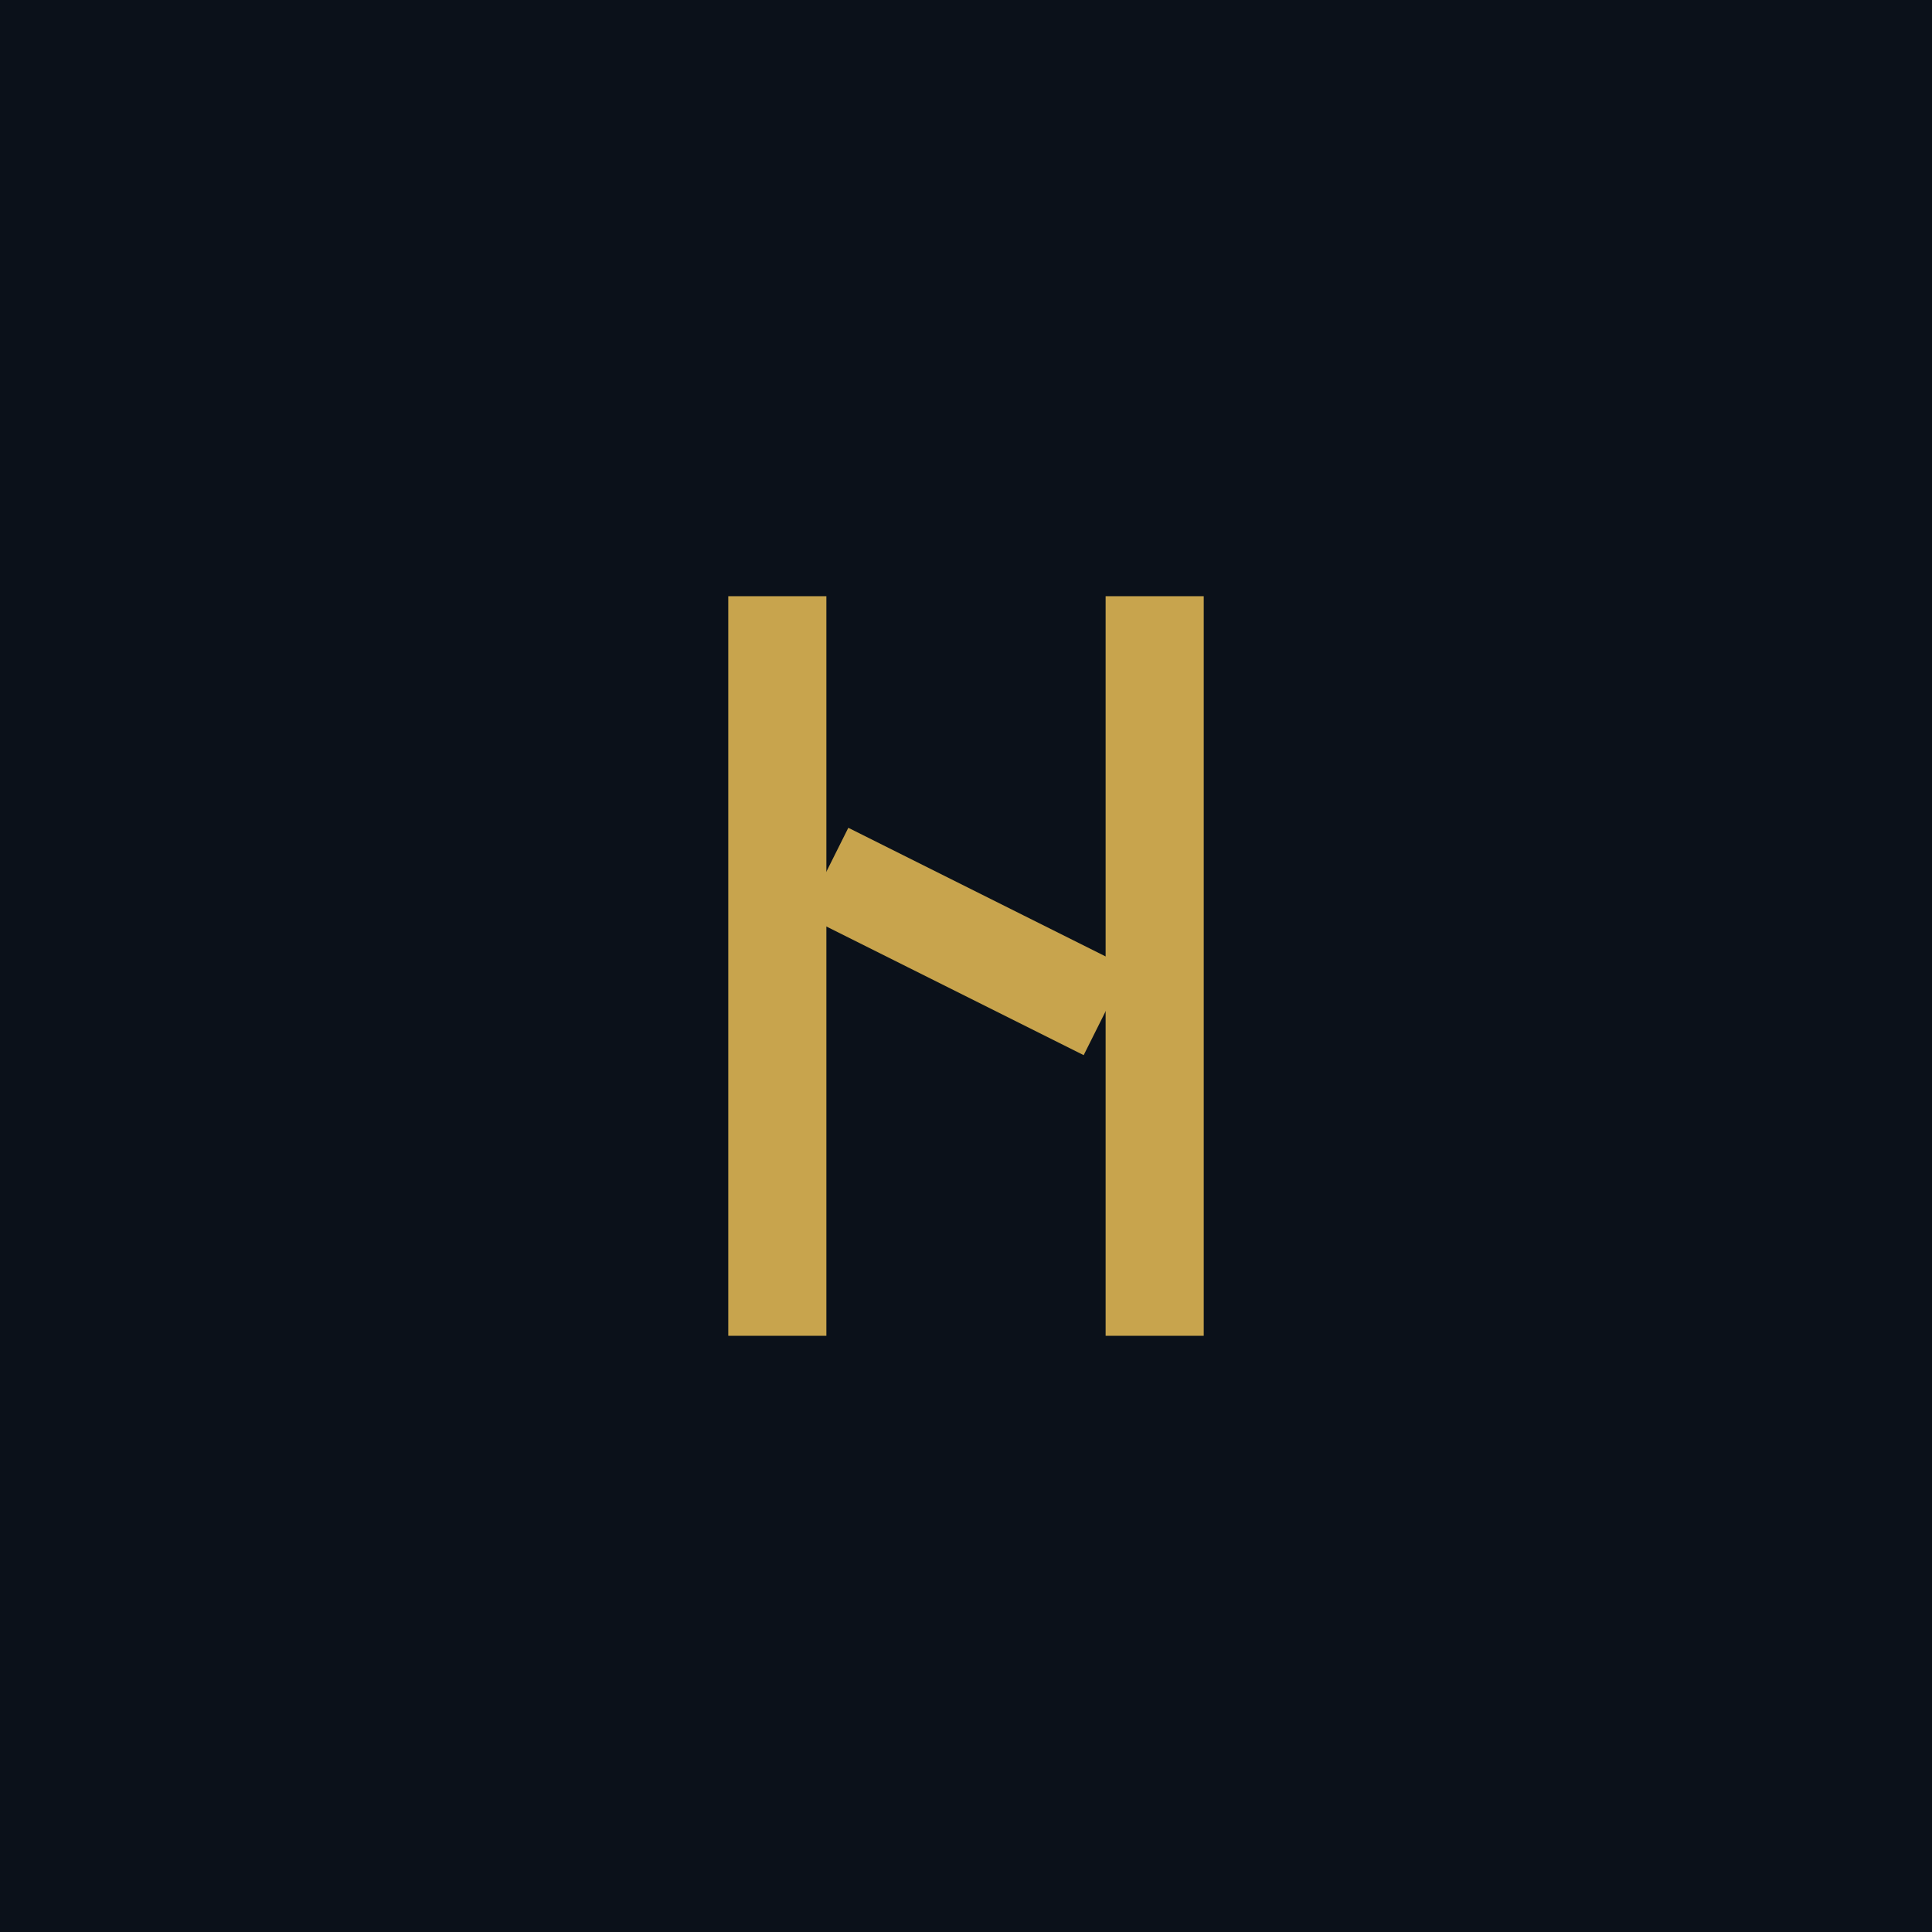
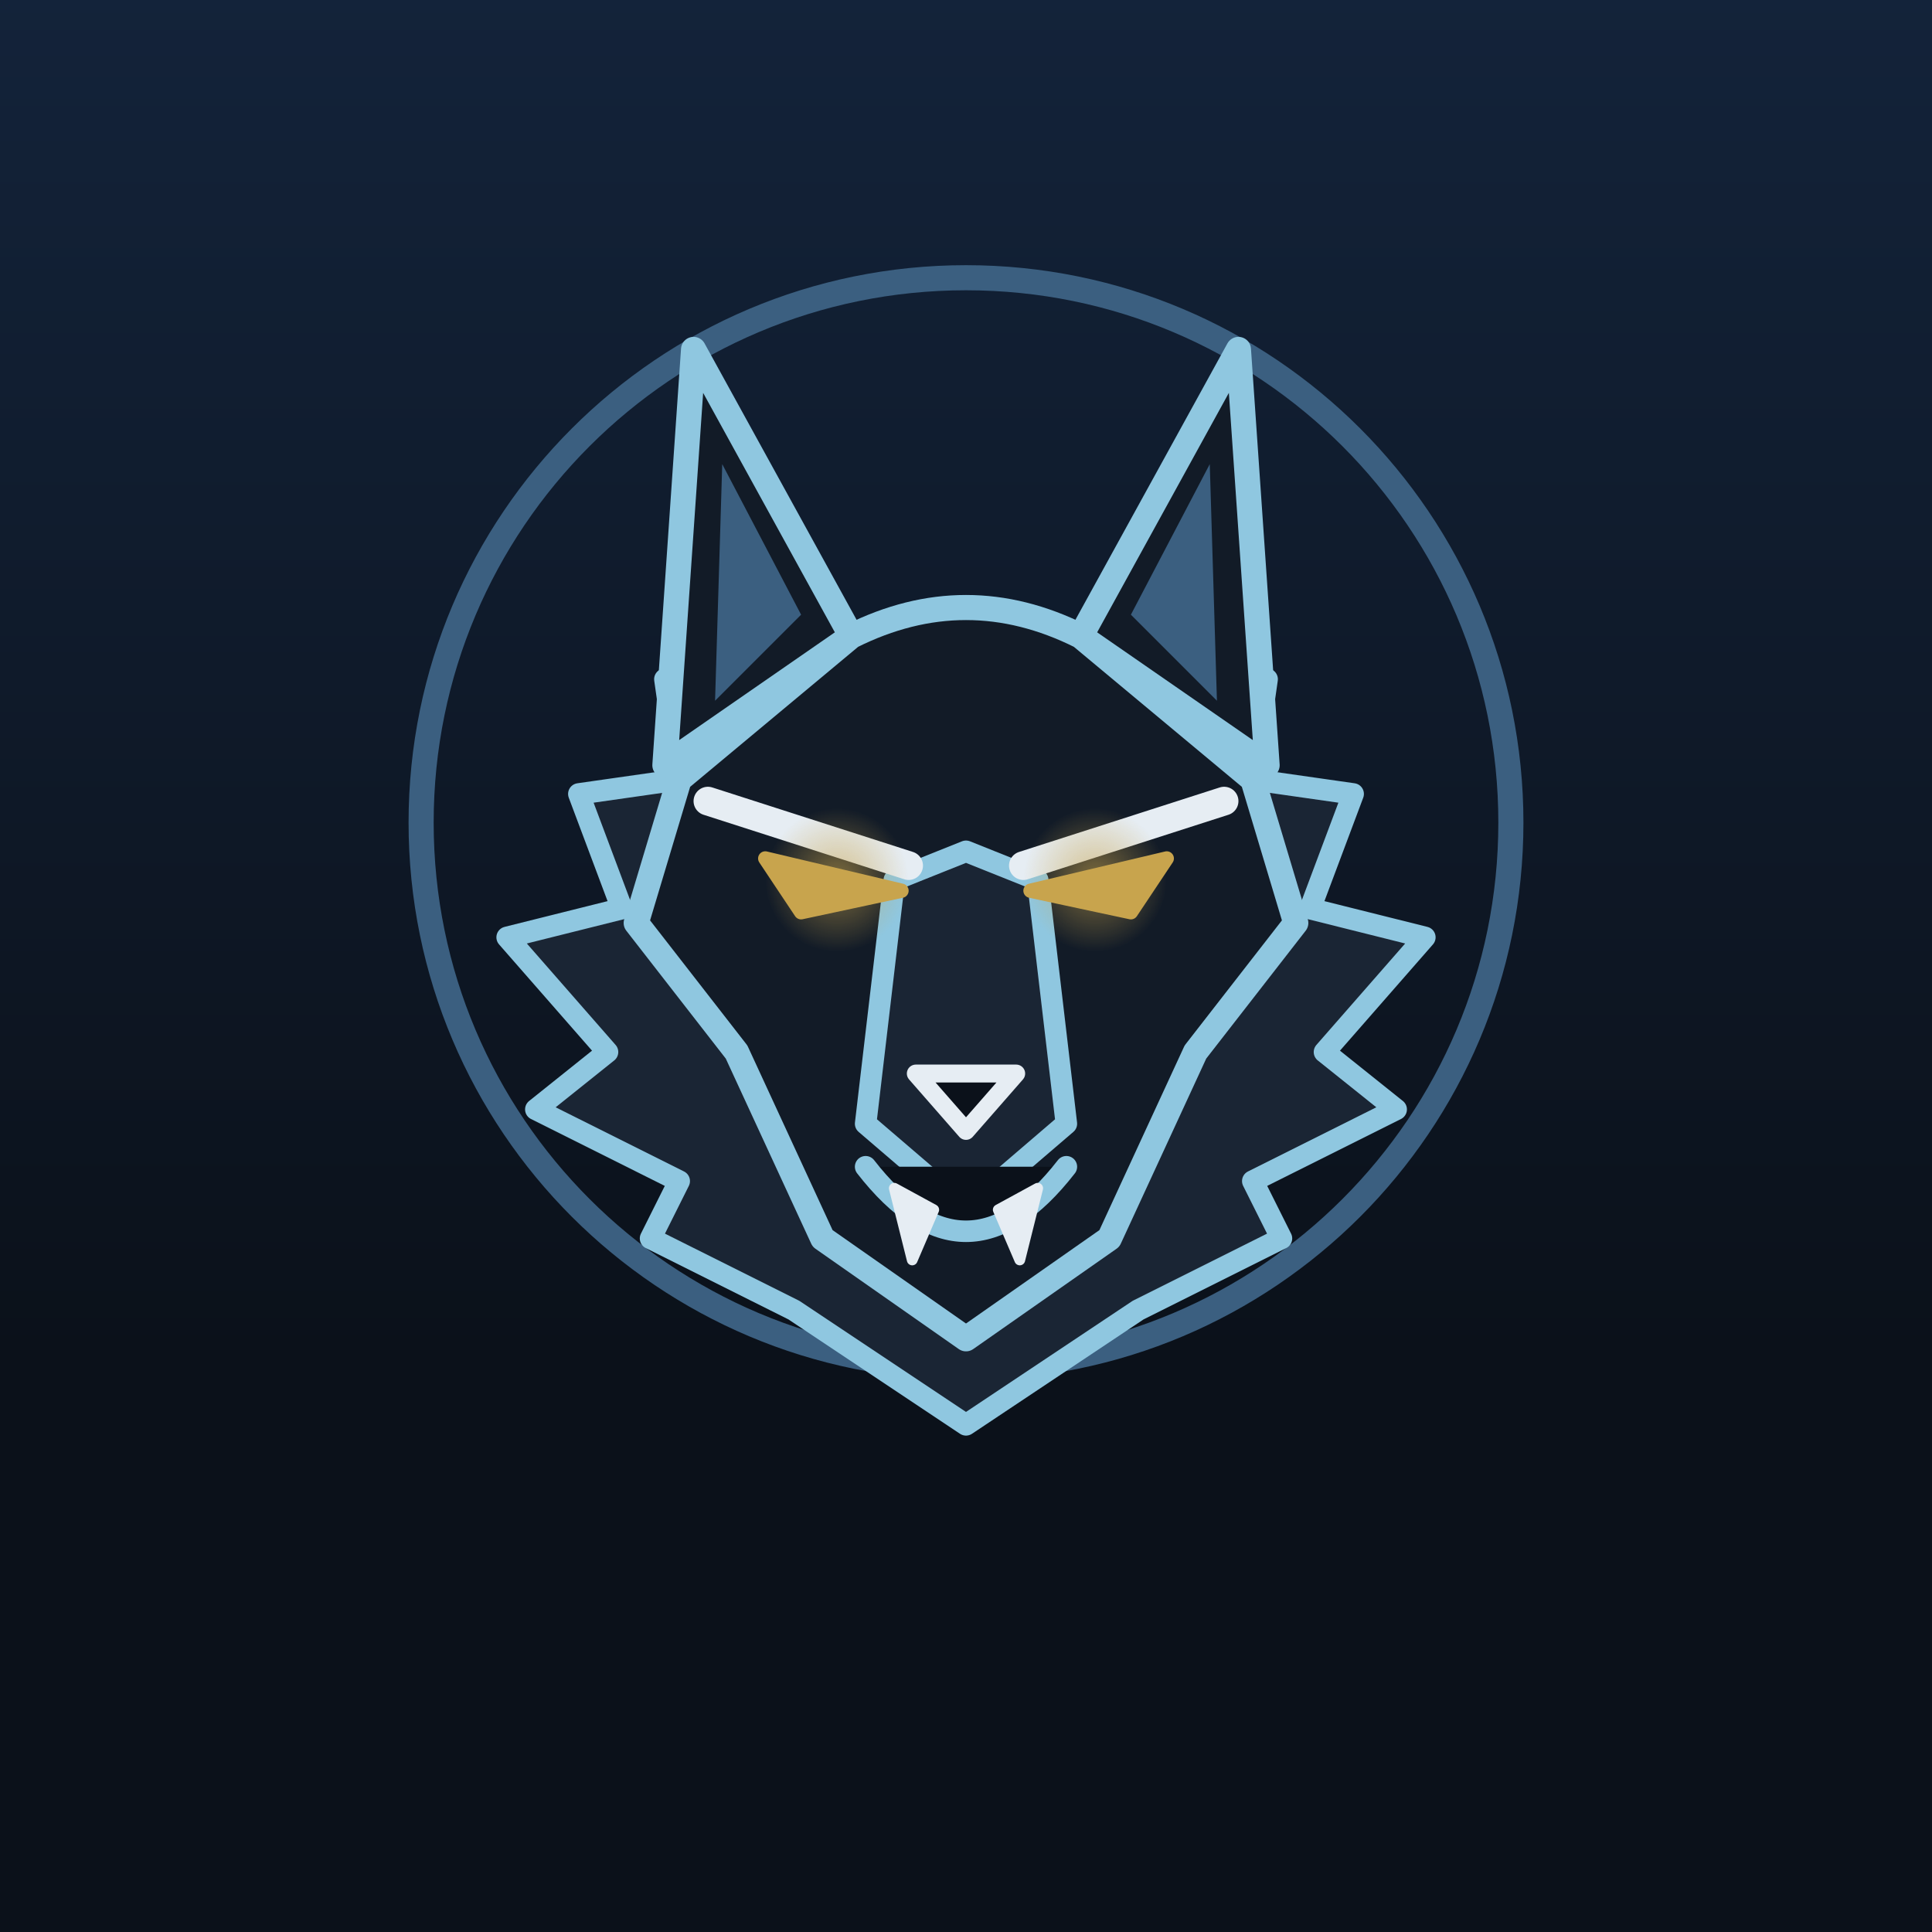
<svg xmlns="http://www.w3.org/2000/svg" viewBox="0 0 512 512">
+   <defs>
+     <linearGradient id="lsky" x1="0" y1="0" x2="0" y2="1">
+       <stop offset="0" stop-color="#13233a" />
+       <stop offset="0.7" stop-color="#0b111a" />
+     </linearGradient>
+     <radialGradient id="lglow">
+       <stop offset="0" stop-color="#c8a44d" stop-opacity="0.6" />
+       <stop offset="1" stop-color="#c8a44d" stop-opacity="0" />
+     </radialGradient>
+   </defs>
  <rect width="512" height="512" fill="#0b111a" />
-   <g stroke="#c8a44d" stroke-width="26" stroke-linecap="square" fill="none">
-     <path d="M206 171 V341" />
-     <path d="M306 171 V341" />
-     <path d="M219 231 L293 268" stroke-linecap="butt" />
+   <rect width="512" height="512" fill="url(#lsky)" />
+   <g transform="translate(256 256) scale(1.9) translate(-100 -112)">
+     <g fill="none" stroke-linejoin="round" stroke-linecap="round">
+       <circle cx="100" cy="92" r="76" stroke="#3b5f80" stroke-width="3.5" />
+       <path d="M100 176 L76 160 L56 150 L60 142 L40 132 L50 124 L36 108 L52 104 L46 88 L60 86 L58 72 L84 66 L100 64 L116 66 L142 72 L140 86 L154 88 L148 104 L164 108 L150 124 L160 132 L140 142 L144 150 L124 160 Z" fill="#1a2534" stroke="#8fc7e0" stroke-width="3" />
+       <path d="M84 66 L62 26 L58 84 Z M116 66 L138 26 L142 84 Z" fill="#121b27" stroke="#8fc7e0" stroke-width="3.5" />
+       <path d="M77 63 L66 42 L65 75 Z M123 63 L134 42 L135 75 Z" fill="#3b5f80" stroke="none" />
+       <path d="M84 66 Q100 58 116 66 L140 86 L146 106 L132 124 L120 150 L100 164 L80 150 L68 124 L54 106 L60 86 Z" fill="#121b27" stroke="#8fc7e0" stroke-width="3.5" />
+       <path d="M90 100 L100 96 L110 100 L114 134 L100 146 L86 134 Z" fill="#1a2534" stroke="#8fc7e0" stroke-width="3" />
+       <path d="M93 127 L107 127 L100 135 Z" fill="#0b111a" stroke="#e6edf3" stroke-width="2.5" />
+       <path d="M86 140 Q100 158 114 140" fill="#0b111a" stroke="#8fc7e0" stroke-width="3" />
+       <path d="M90 143 L92.5 153 L95.5 146 Z M110 143 L107.5 153 L104.5 146 Z" fill="#e6edf3" stroke="#e6edf3" stroke-width="1.5" />
+       <path d="M64 89 L92 98 M136 89 L108 98" stroke="#e6edf3" stroke-width="4" />
+       <circle cx="82" cy="100" r="10" fill="url(#lglow)" stroke="none" />
+       <circle cx="118" cy="100" r="10" fill="url(#lglow)" stroke="none" />
+       <path d="M72 97 L91 101.5 L77 104.5 Z M128 97 L109 101.5 L123 104.5 Z" fill="#c8a44d" stroke="#c8a44d" stroke-width="2" />
+     </g>
  </g>
</svg>
